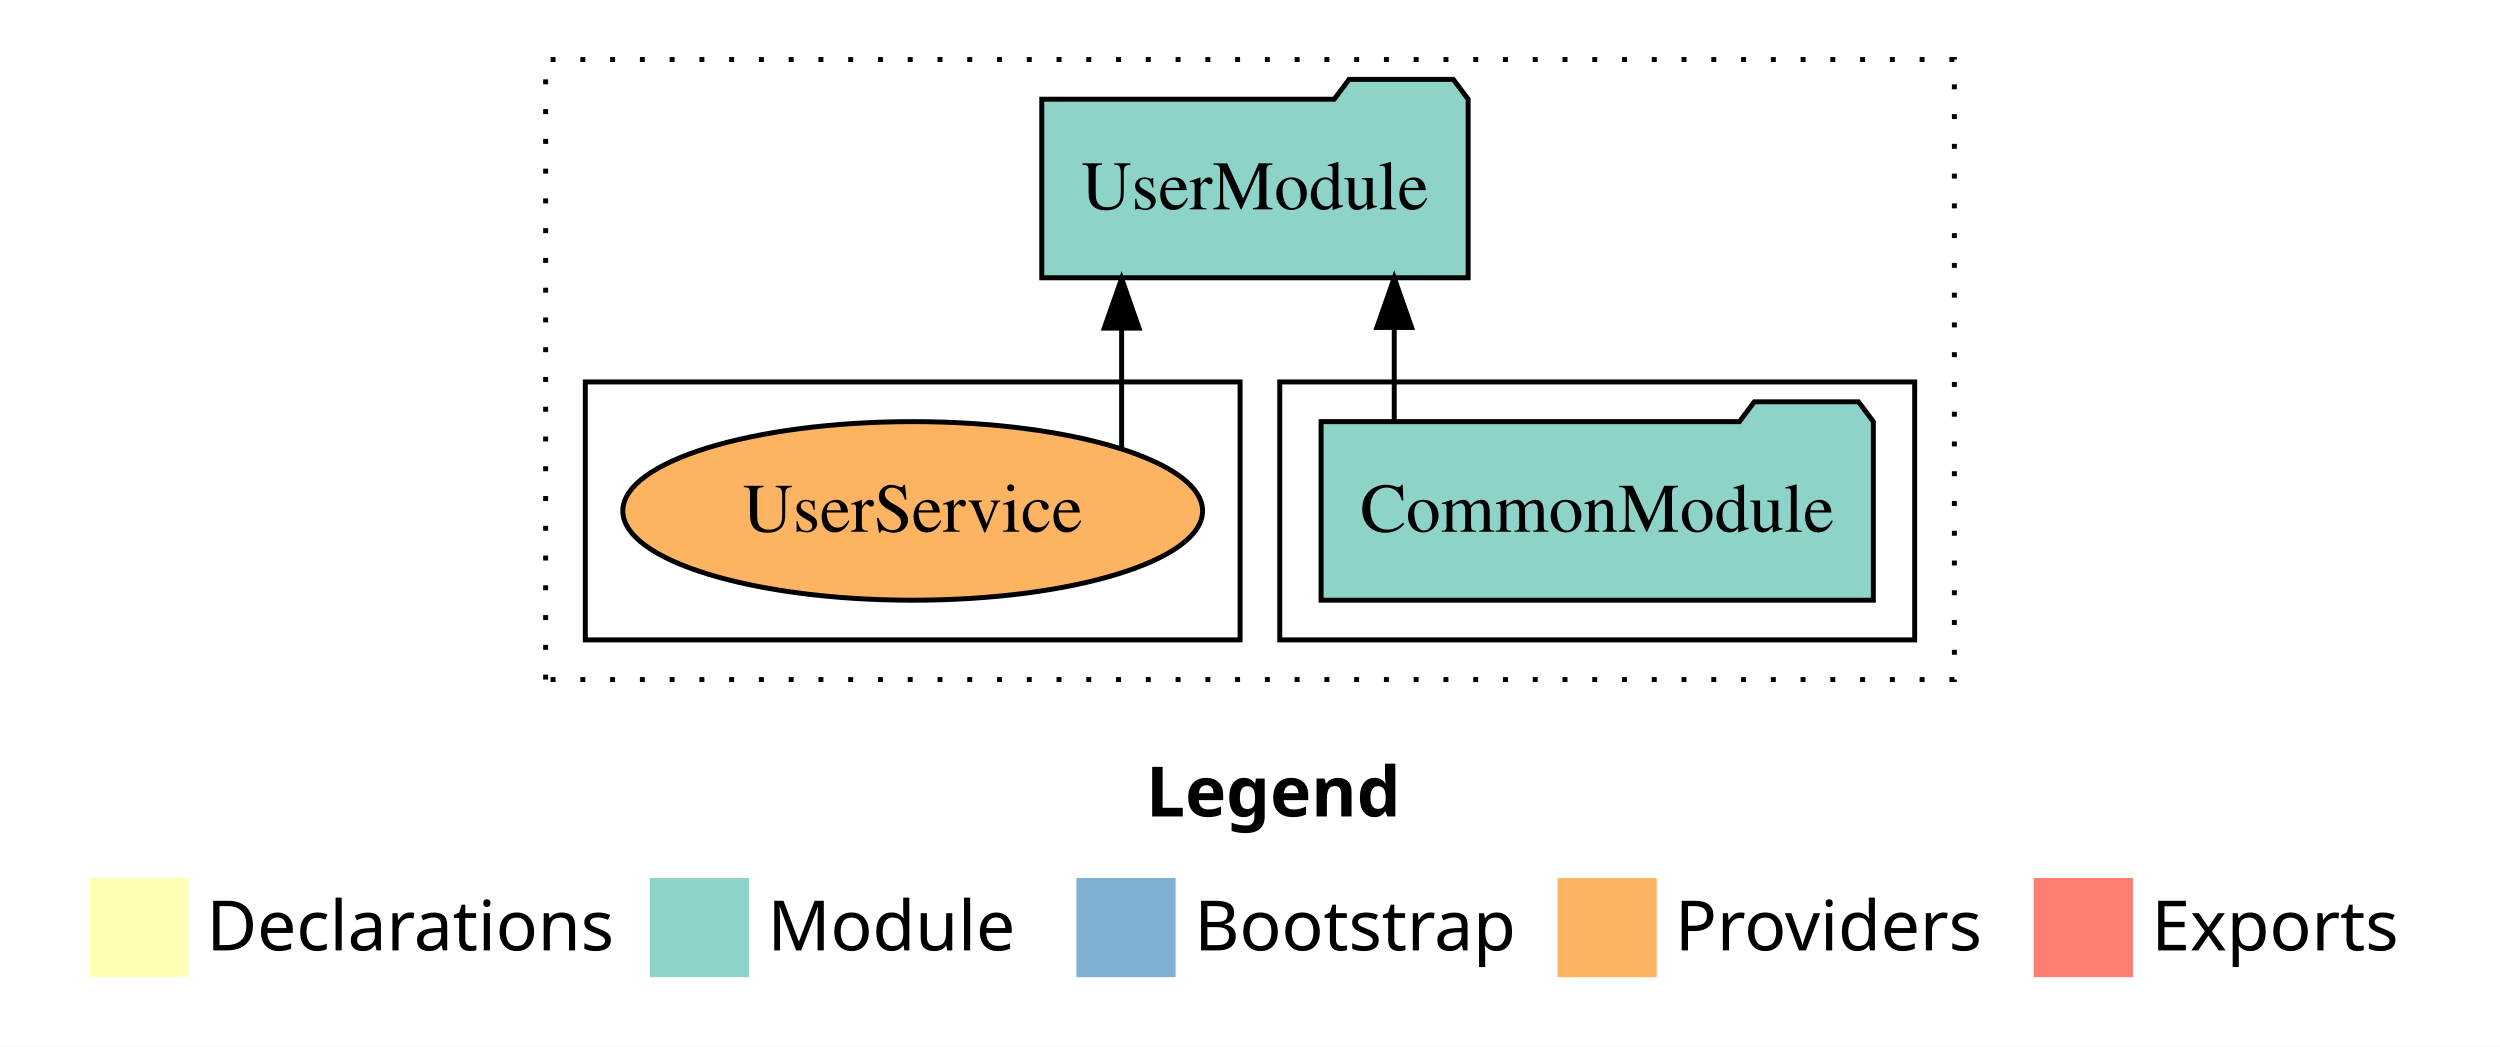
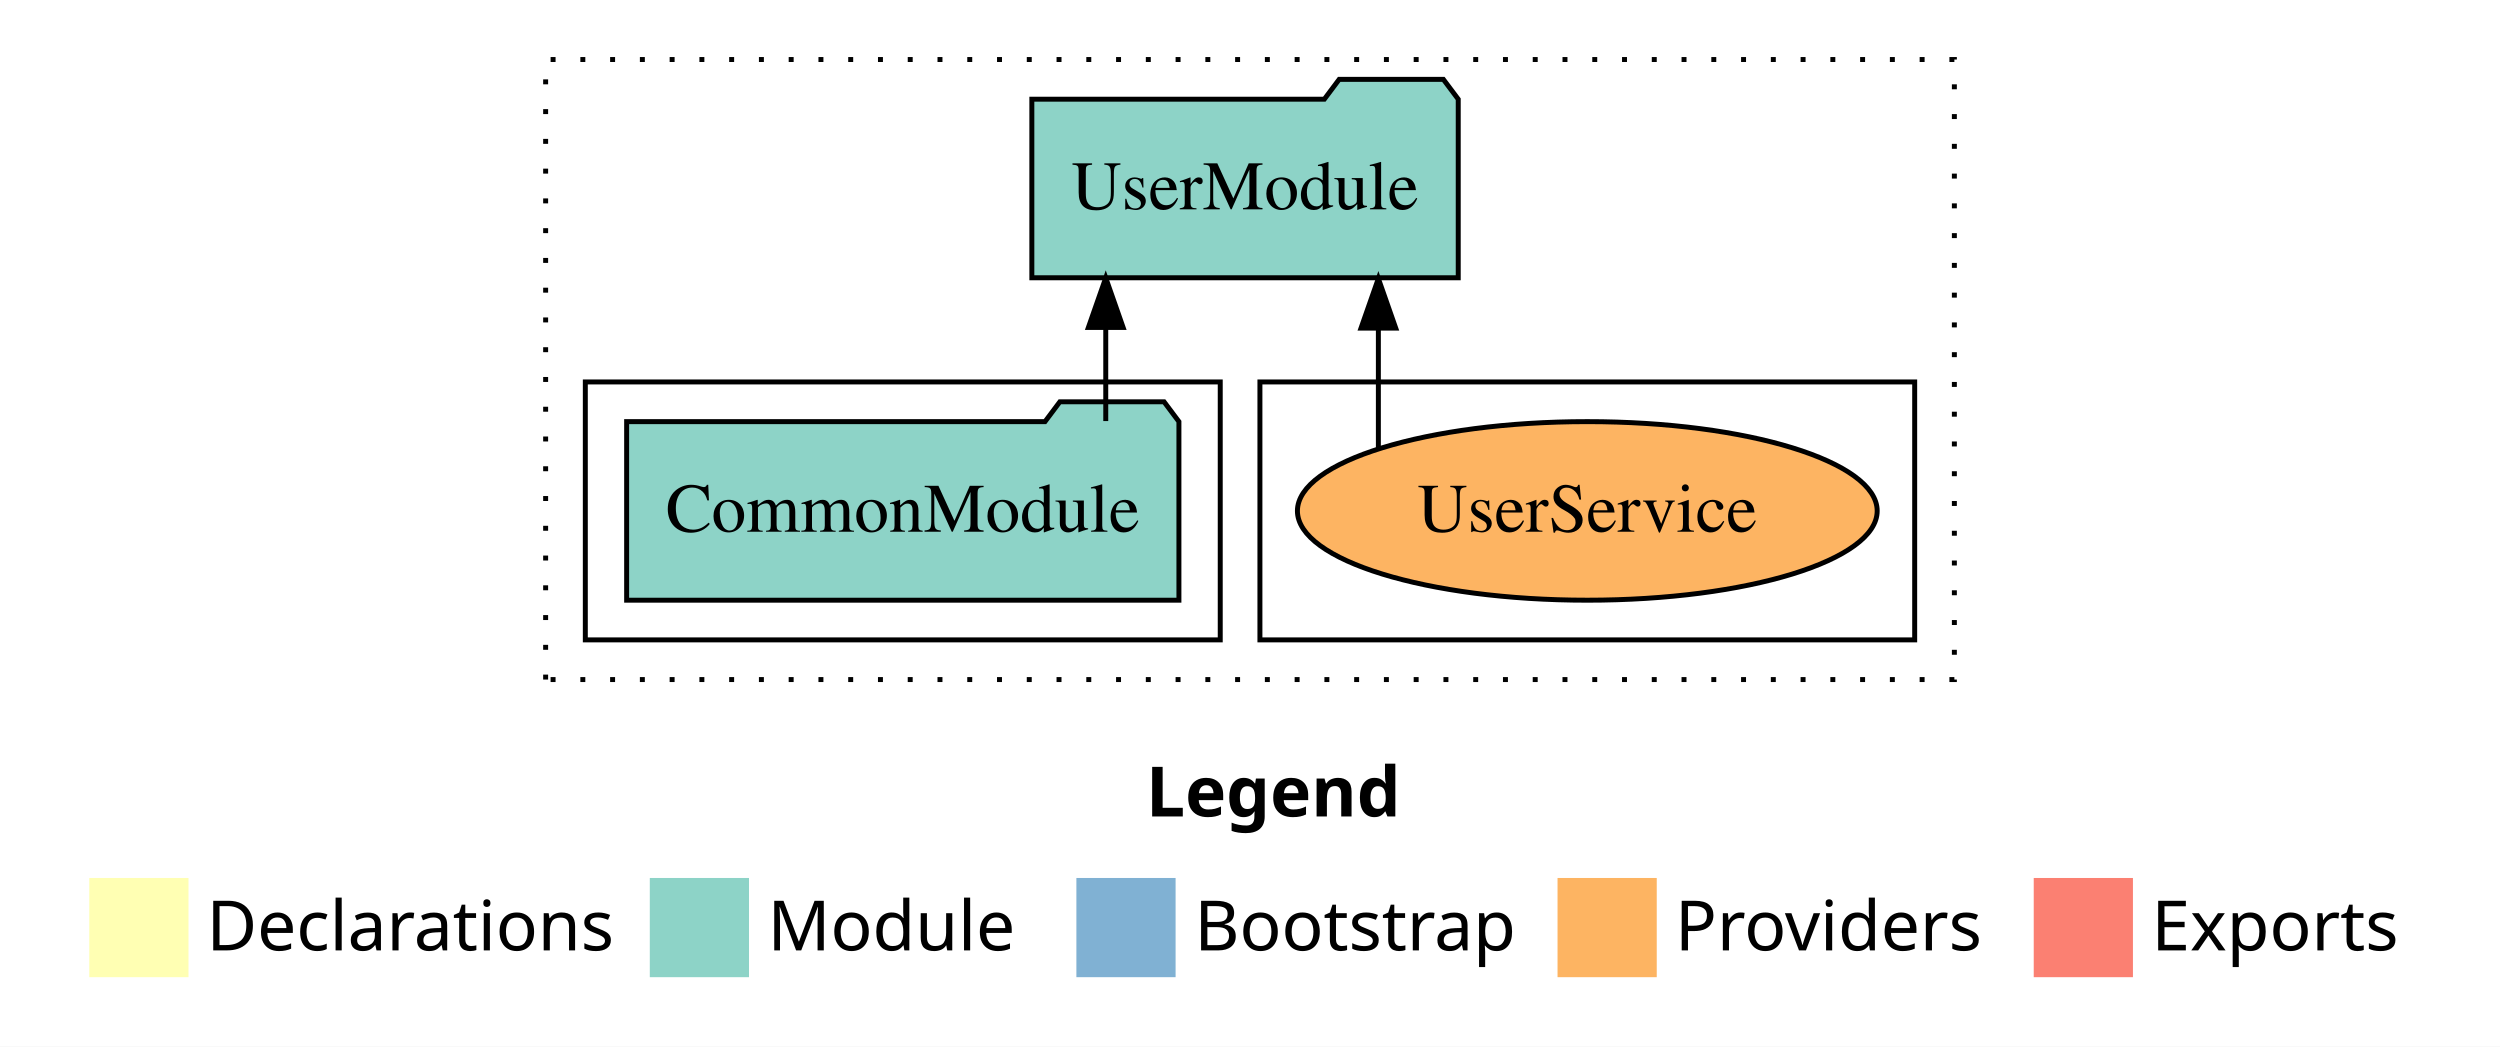
<svg xmlns="http://www.w3.org/2000/svg" width="504pt" height="211pt" viewBox="0.00 0.00 504.00 211.00">
  <g id="graph0" class="graph" transform="scale(1 1) rotate(0) translate(4 207)">
    <polygon fill="white" stroke="transparent" points="-4,4 -4,-207 500,-207 500,4 -4,4" />
    <text text-anchor="start" x="227.01" y="-42.4" font-family="Times-12" font-weight="bold" font-size="14.00">Legend</text>
    <polygon fill="#ffffb3" stroke="transparent" points="14,-10 14,-30 34,-30 34,-10 14,-10" />
    <text text-anchor="start" x="37.63" y="-15.4" font-family="Times-12" font-size="14.00">  Declarations</text>
    <polygon fill="#8dd3c7" stroke="transparent" points="127,-10 127,-30 147,-30 147,-10 127,-10" />
    <text text-anchor="start" x="150.73" y="-15.4" font-family="Times-12" font-size="14.00">  Module</text>
    <polygon fill="#80b1d3" stroke="transparent" points="213,-10 213,-30 233,-30 233,-10 213,-10" />
    <text text-anchor="start" x="236.78" y="-15.4" font-family="Times-12" font-size="14.00">  Bootstrap</text>
    <polygon fill="#fdb462" stroke="transparent" points="310,-10 310,-30 330,-30 330,-10 310,-10" />
    <text text-anchor="start" x="333.67" y="-15.4" font-family="Times-12" font-size="14.00">  Providers</text>
    <polygon fill="#fb8072" stroke="transparent" points="406,-10 406,-30 426,-30 426,-10 406,-10" />
    <text text-anchor="start" x="429.73" y="-15.4" font-family="Times-12" font-size="14.00">  Exports</text>
    <g id="clust1" class="cluster">
      <polygon fill="none" stroke="black" stroke-dasharray="1,5" points="106,-70 106,-195 390,-195 390,-70 106,-70" />
    </g>
+     <g id="clust6" class="cluster">
+       <polygon fill="none" stroke="black" points="250,-78 250,-130 382,-130 382,-78 250,-78" />
+     </g>
    <g id="clust3" class="cluster">
-       <polygon fill="none" stroke="black" points="254,-78 254,-130 382,-130 382,-78 254,-78" />
-     </g>
-     <g id="clust6" class="cluster">
-       <polygon fill="none" stroke="black" points="114,-78 114,-130 246,-130 246,-78 114,-78" />
+       <polygon fill="none" stroke="black" points="114,-78 114,-130 242,-130 242,-78 114,-78" />
    </g>
    <g id="node1" class="node">
-       <polygon fill="#8dd3c7" stroke="black" points="373.67,-122 370.67,-126 349.67,-126 346.67,-122 262.33,-122 262.33,-86 373.67,-86 373.67,-122" />
-       <text text-anchor="middle" x="318" y="-99.8" font-family="Times,serif" font-size="14.00">CommonModule</text>
+       <polygon fill="#8dd3c7" stroke="black" points="233.67,-122 230.67,-126 209.67,-126 206.67,-122 122.33,-122 122.33,-86 233.67,-86 233.67,-122" />
+       <text text-anchor="middle" x="178" y="-99.8" font-family="Times,serif" font-size="14.00">CommonModule</text>
    </g>
    <g id="node2" class="node">
-       <polygon fill="#8dd3c7" stroke="black" points="291.98,-187 288.98,-191 267.98,-191 264.98,-187 206.02,-187 206.02,-151 291.98,-151 291.98,-187" />
-       <text text-anchor="middle" x="249" y="-164.8" font-family="Times,serif" font-size="14.00">UserModule</text>
+       <polygon fill="#8dd3c7" stroke="black" points="289.98,-187 286.98,-191 265.98,-191 262.98,-187 204.02,-187 204.02,-151 289.98,-151 289.98,-187" />
+       <text text-anchor="middle" x="247" y="-164.8" font-family="Times,serif" font-size="14.00">UserModule</text>
    </g>
    <g id="edge1" class="edge">
-       <path fill="none" stroke="black" d="M277.08,-122.11C277.08,-122.11 277.08,-140.99 277.08,-140.99" />
-       <polygon fill="black" stroke="black" points="273.58,-140.99 277.08,-150.99 280.58,-140.99 273.58,-140.99" />
+       <path fill="none" stroke="black" d="M218.92,-122.11C218.92,-122.11 218.92,-140.99 218.92,-140.99" />
+       <polygon fill="black" stroke="black" points="215.42,-140.99 218.92,-150.99 222.42,-140.99 215.42,-140.99" />
    </g>
    <g id="node3" class="node">
-       <ellipse fill="#fdb462" stroke="black" cx="180" cy="-104" rx="58.44" ry="18" />
-       <text text-anchor="middle" x="180" y="-99.8" font-family="Times,serif" font-size="14.00">UserService</text>
+       <ellipse fill="#fdb462" stroke="black" cx="316" cy="-104" rx="58.44" ry="18" />
+       <text text-anchor="middle" x="316" y="-99.8" font-family="Times,serif" font-size="14.00">UserService</text>
    </g>
    <g id="edge2" class="edge">
-       <path fill="none" stroke="black" d="M222.12,-116.53C222.12,-116.53 222.12,-140.85 222.12,-140.85" />
-       <polygon fill="black" stroke="black" points="218.62,-140.85 222.12,-150.85 225.62,-140.85 218.62,-140.85" />
+       <path fill="none" stroke="black" d="M273.88,-116.53C273.88,-116.53 273.88,-140.85 273.88,-140.85" />
+       <polygon fill="black" stroke="black" points="270.38,-140.85 273.88,-150.85 277.38,-140.85 270.38,-140.85" />
    </g>
  </g>
</svg>
